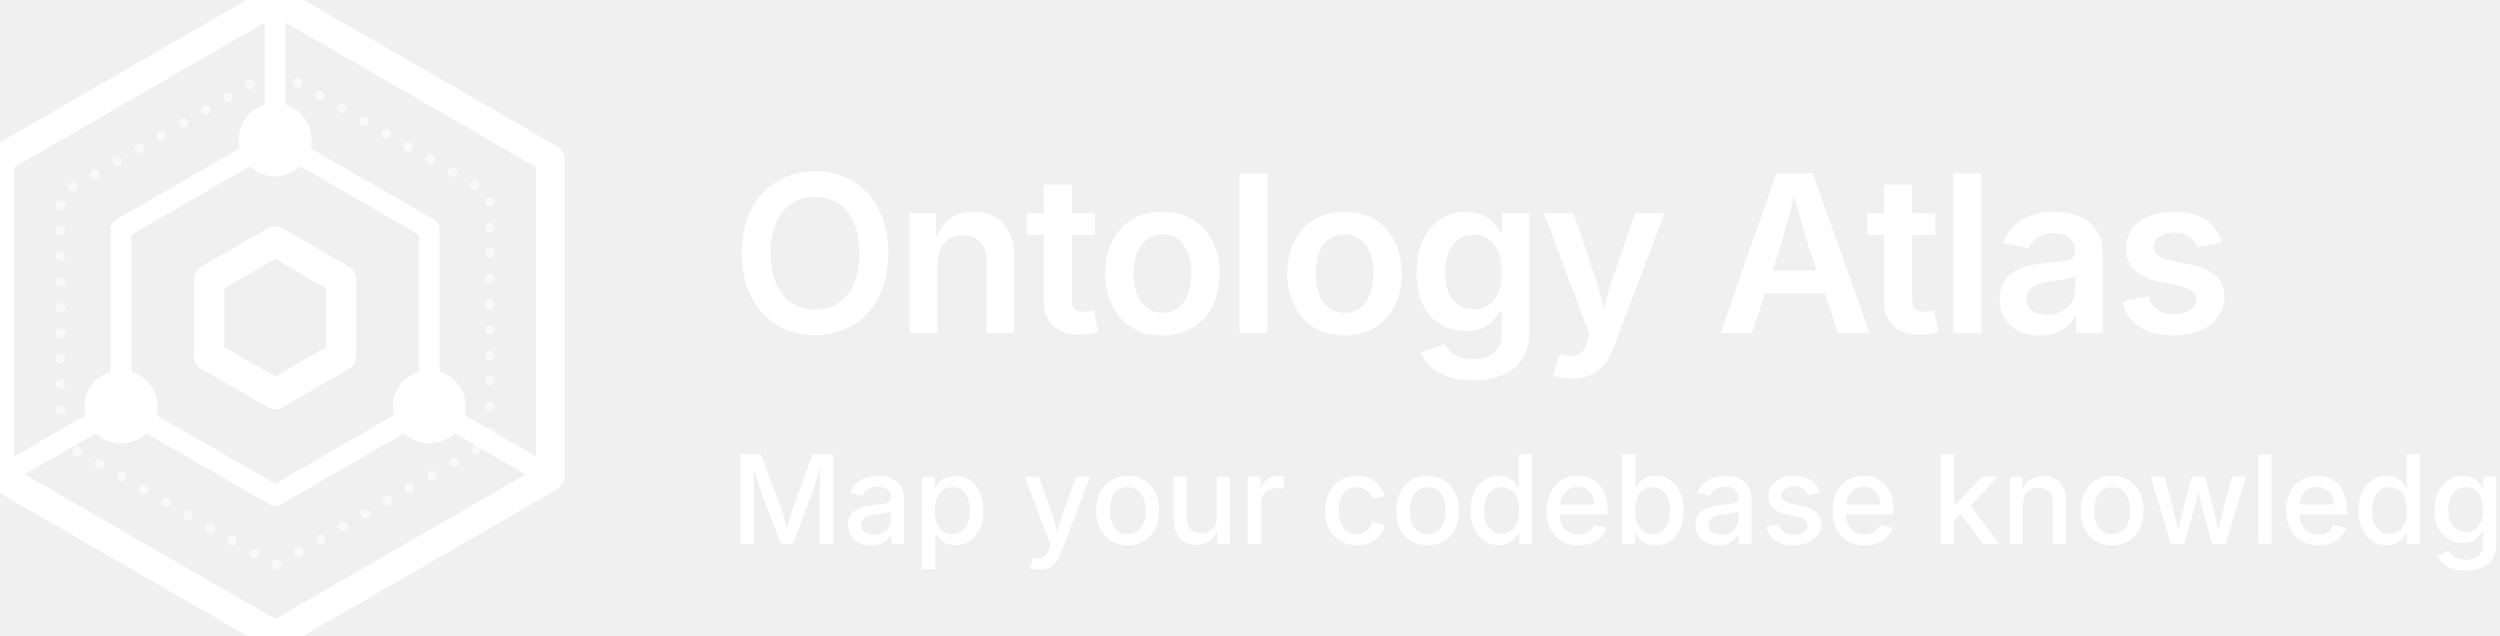
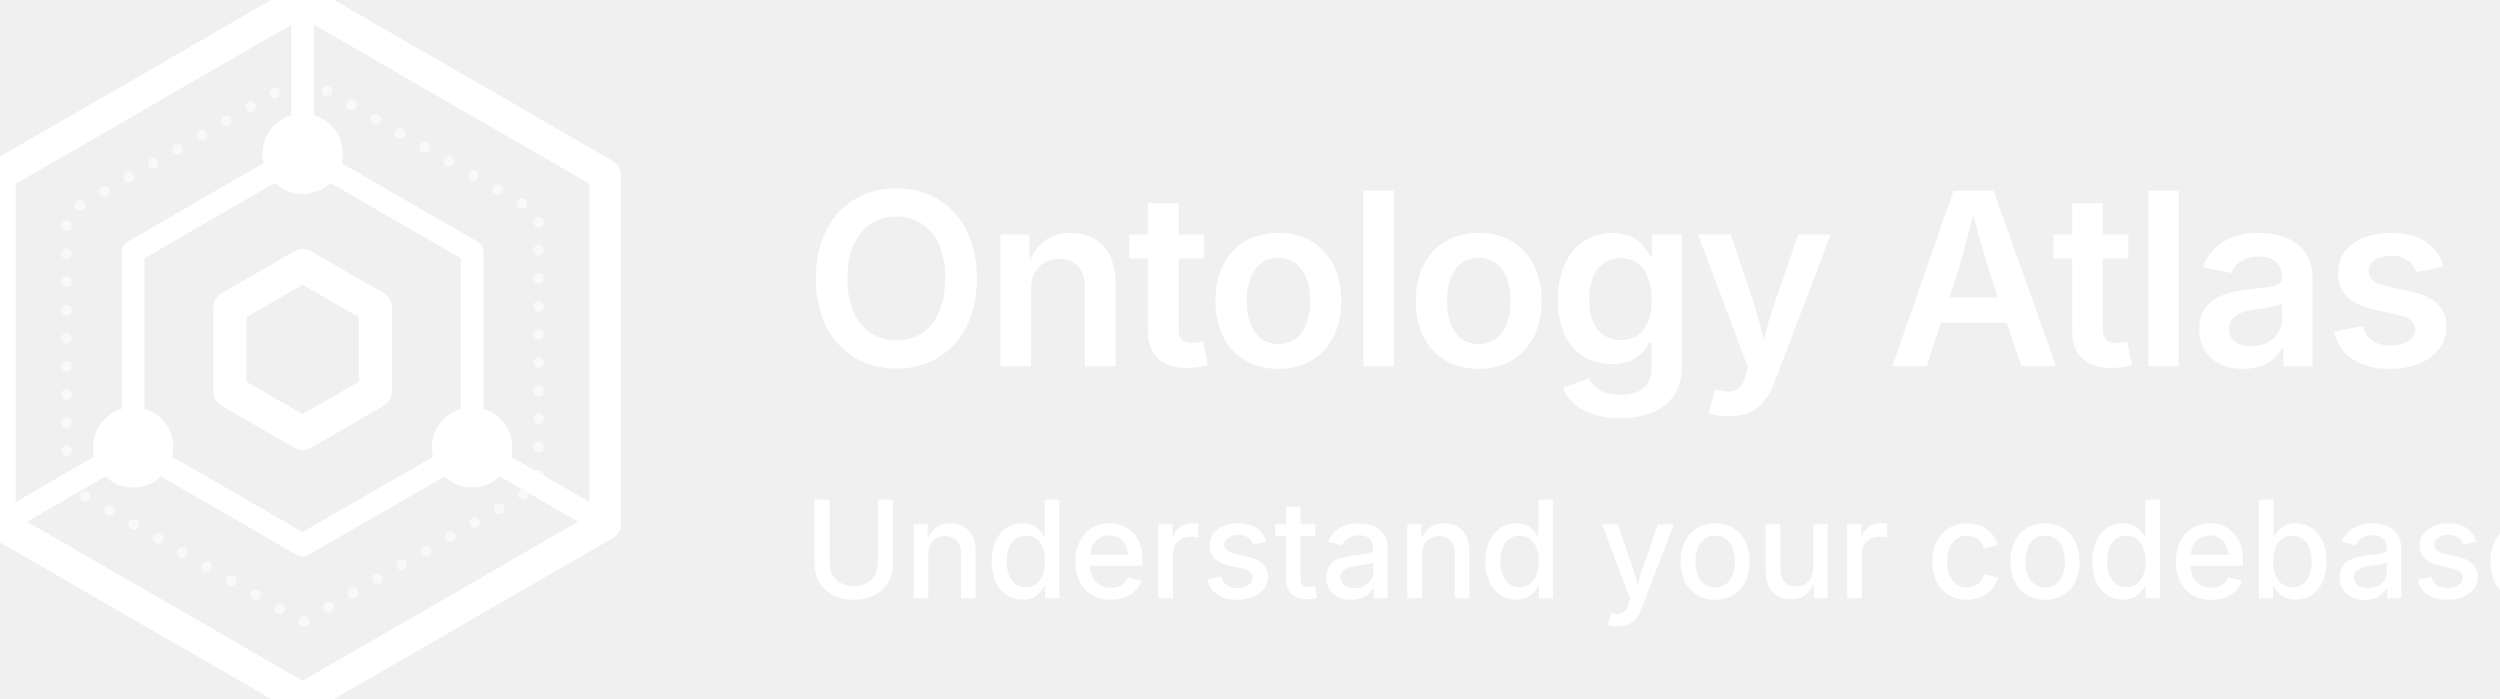
- <svg xmlns="http://www.w3.org/2000/svg" viewBox="2.07 8.07 361.38 91.87" role="img" aria-label="Ontology Atlas — Map your codebase knowledge.">
+ <svg xmlns="http://www.w3.org/2000/svg" viewBox="2.07 8.07 328.59 91.87" role="img" aria-label="Ontology Atlas — Understand your codebase.">
  <g transform="translate(-16.95 -4.79) scale(0.229665)">
    <g fill="none" stroke="#FFFFFF" stroke-linejoin="round" stroke-linecap="round">
      <path d="M 256 56 L 429.2 156 L 429.2 356 L 256 456 L 82.8 356 L 82.8 156 Z" stroke-width="18" />
      <path d="M 256 100 L 391.1 178 L 391.1 334 L 256 412 L 120.9 334 L 120.9 178 Z" stroke-width="6" stroke-dasharray="0.1 16" stroke-opacity="0.62" />
      <path d="M 256 144 L 353 200 L 353 312 L 256 368 L 159 312 L 159 200 Z" stroke-width="13" />
      <path d="M 256 208 L 297.6 232 L 297.6 280 L 256 304 L 214.4 280 L 214.4 232 Z" stroke-width="19" />
      <line x1="256" y1="56" x2="256" y2="144" stroke-width="13" />
      <line x1="429.2" y1="356" x2="353" y2="312" stroke-width="13" />
      <line x1="82.8" y1="356" x2="159" y2="312" stroke-width="13" />
    </g>
    <g fill="#FFFFFF">
      <circle cx="256" cy="144" r="23" />
      <circle cx="353" cy="312" r="23" />
      <circle cx="159" cy="312" r="23" />
    </g>
  </g>
  <text x="107.7" y="56.2" fill="#FFFFFF" font-family="Pretendard Variable, Pretendard, -apple-system, BlinkMacSystemFont, 'Segoe UI', sans-serif" font-size="31.7" font-weight="600" letter-spacing="-0.02em">Ontology Atlas</text>
-   <text x="107.7" y="86.7" fill="#FFFFFF" font-family="Pretendard Variable, Pretendard, -apple-system, BlinkMacSystemFont, 'Segoe UI', sans-serif" font-size="17.8" font-weight="450">Map your codebase knowledge.</text>
+   <text x="107.7" y="86.7" fill="#FFFFFF" font-family="Pretendard Variable, Pretendard, -apple-system, BlinkMacSystemFont, 'Segoe UI', sans-serif" font-size="17.8" font-weight="450">Understand your codebase.</text>
</svg>
